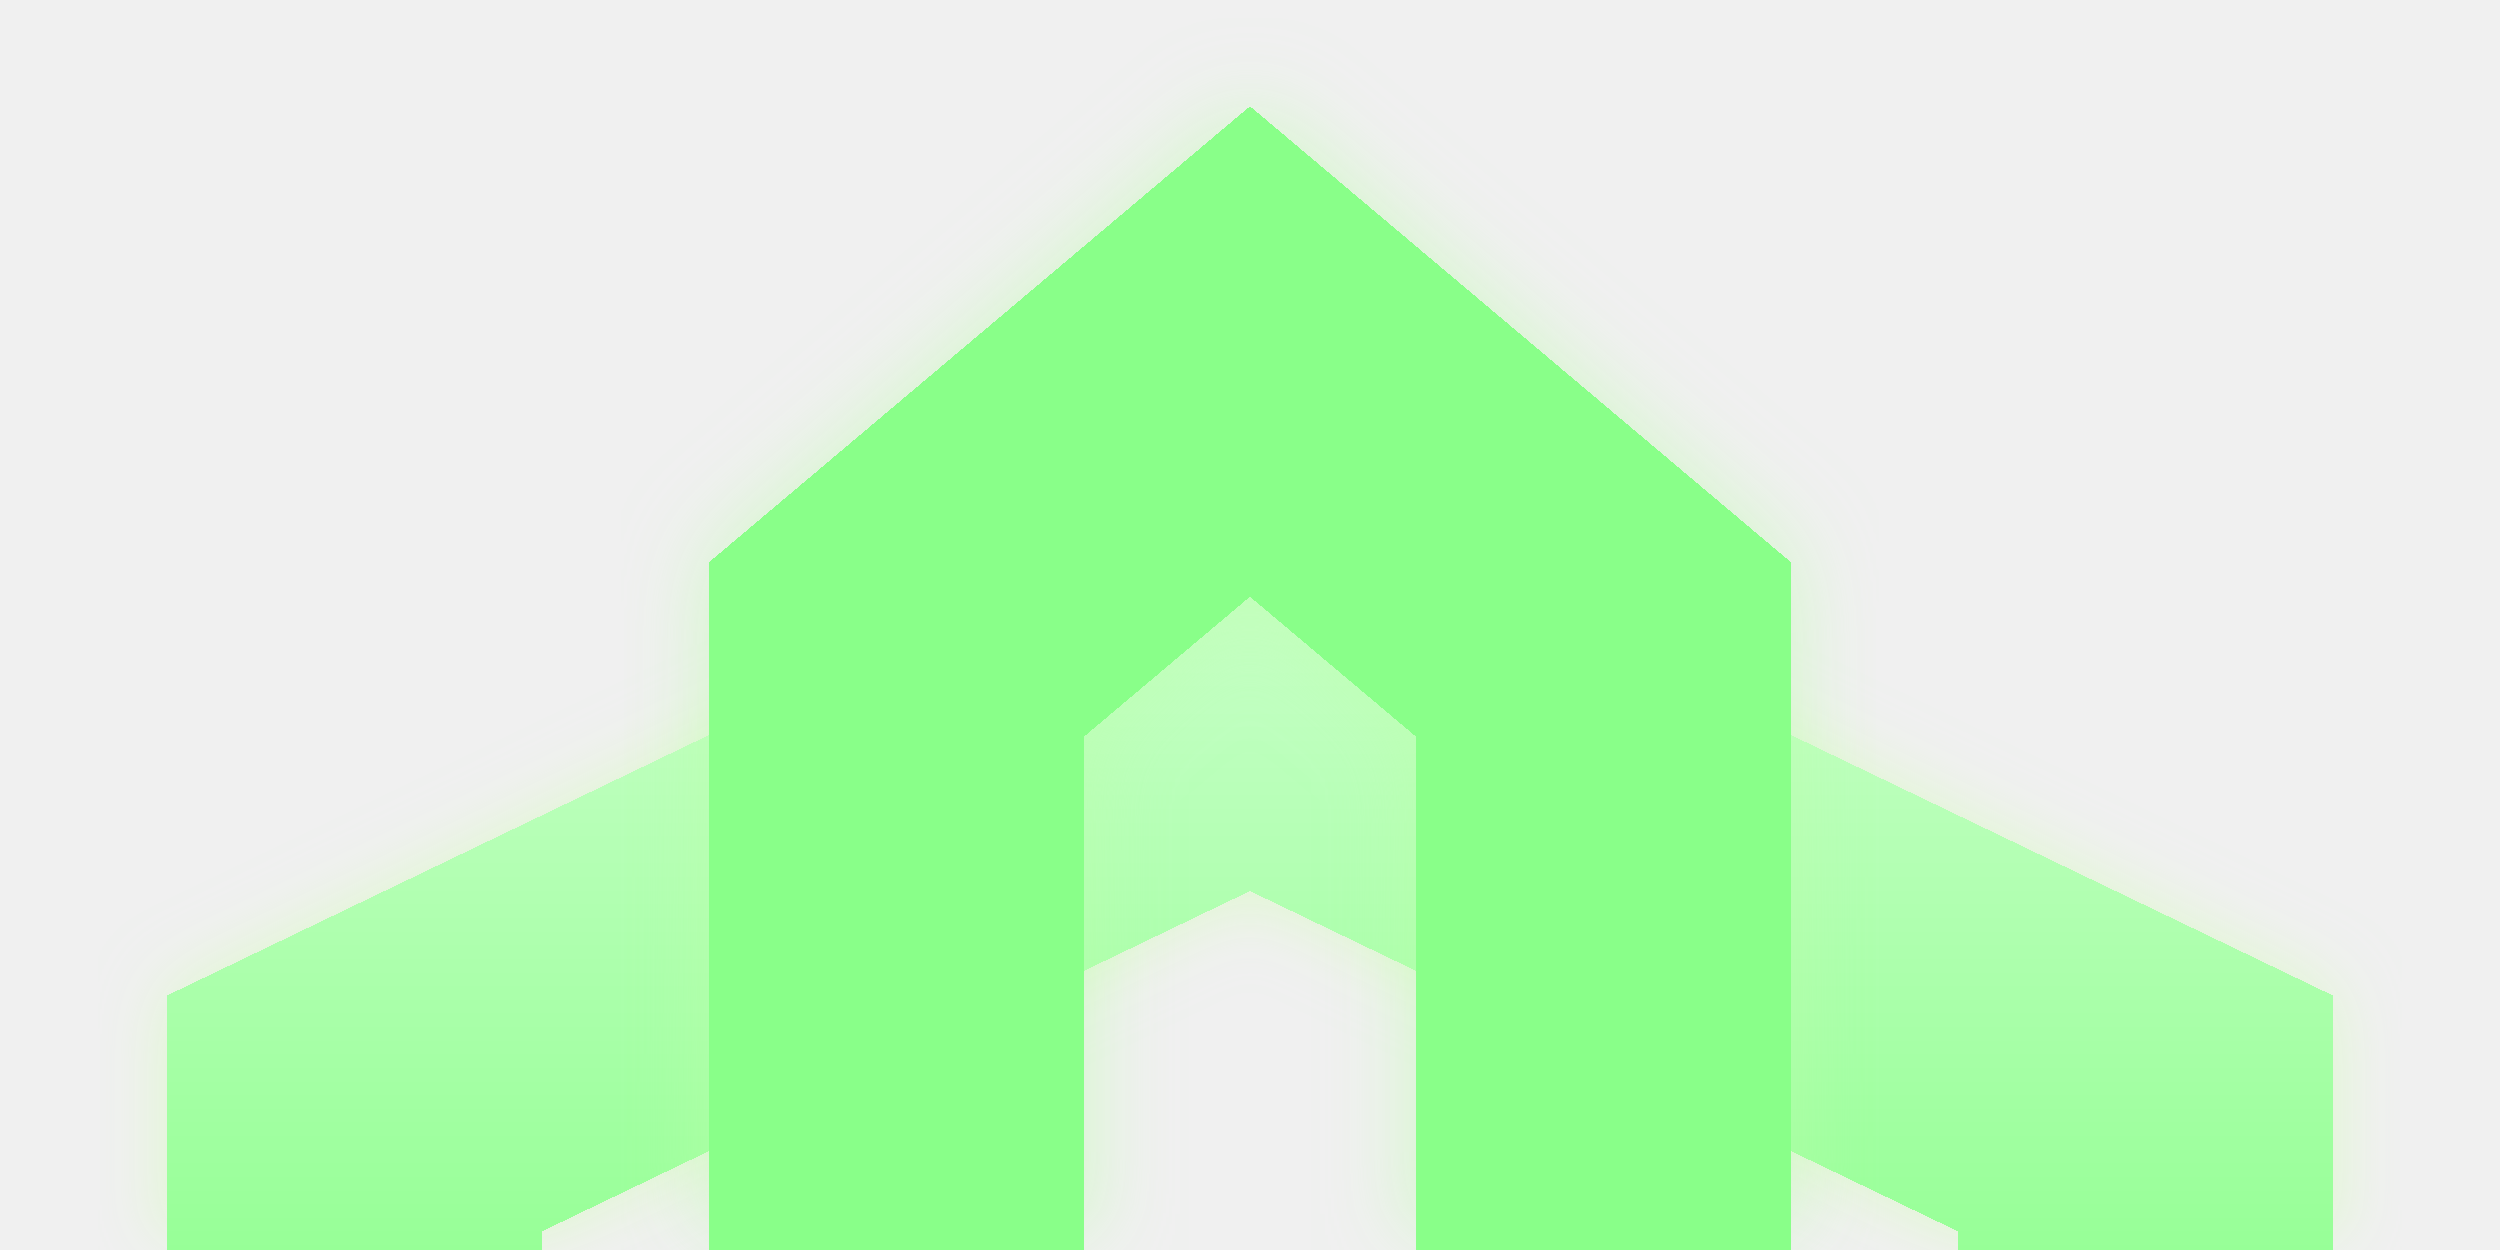
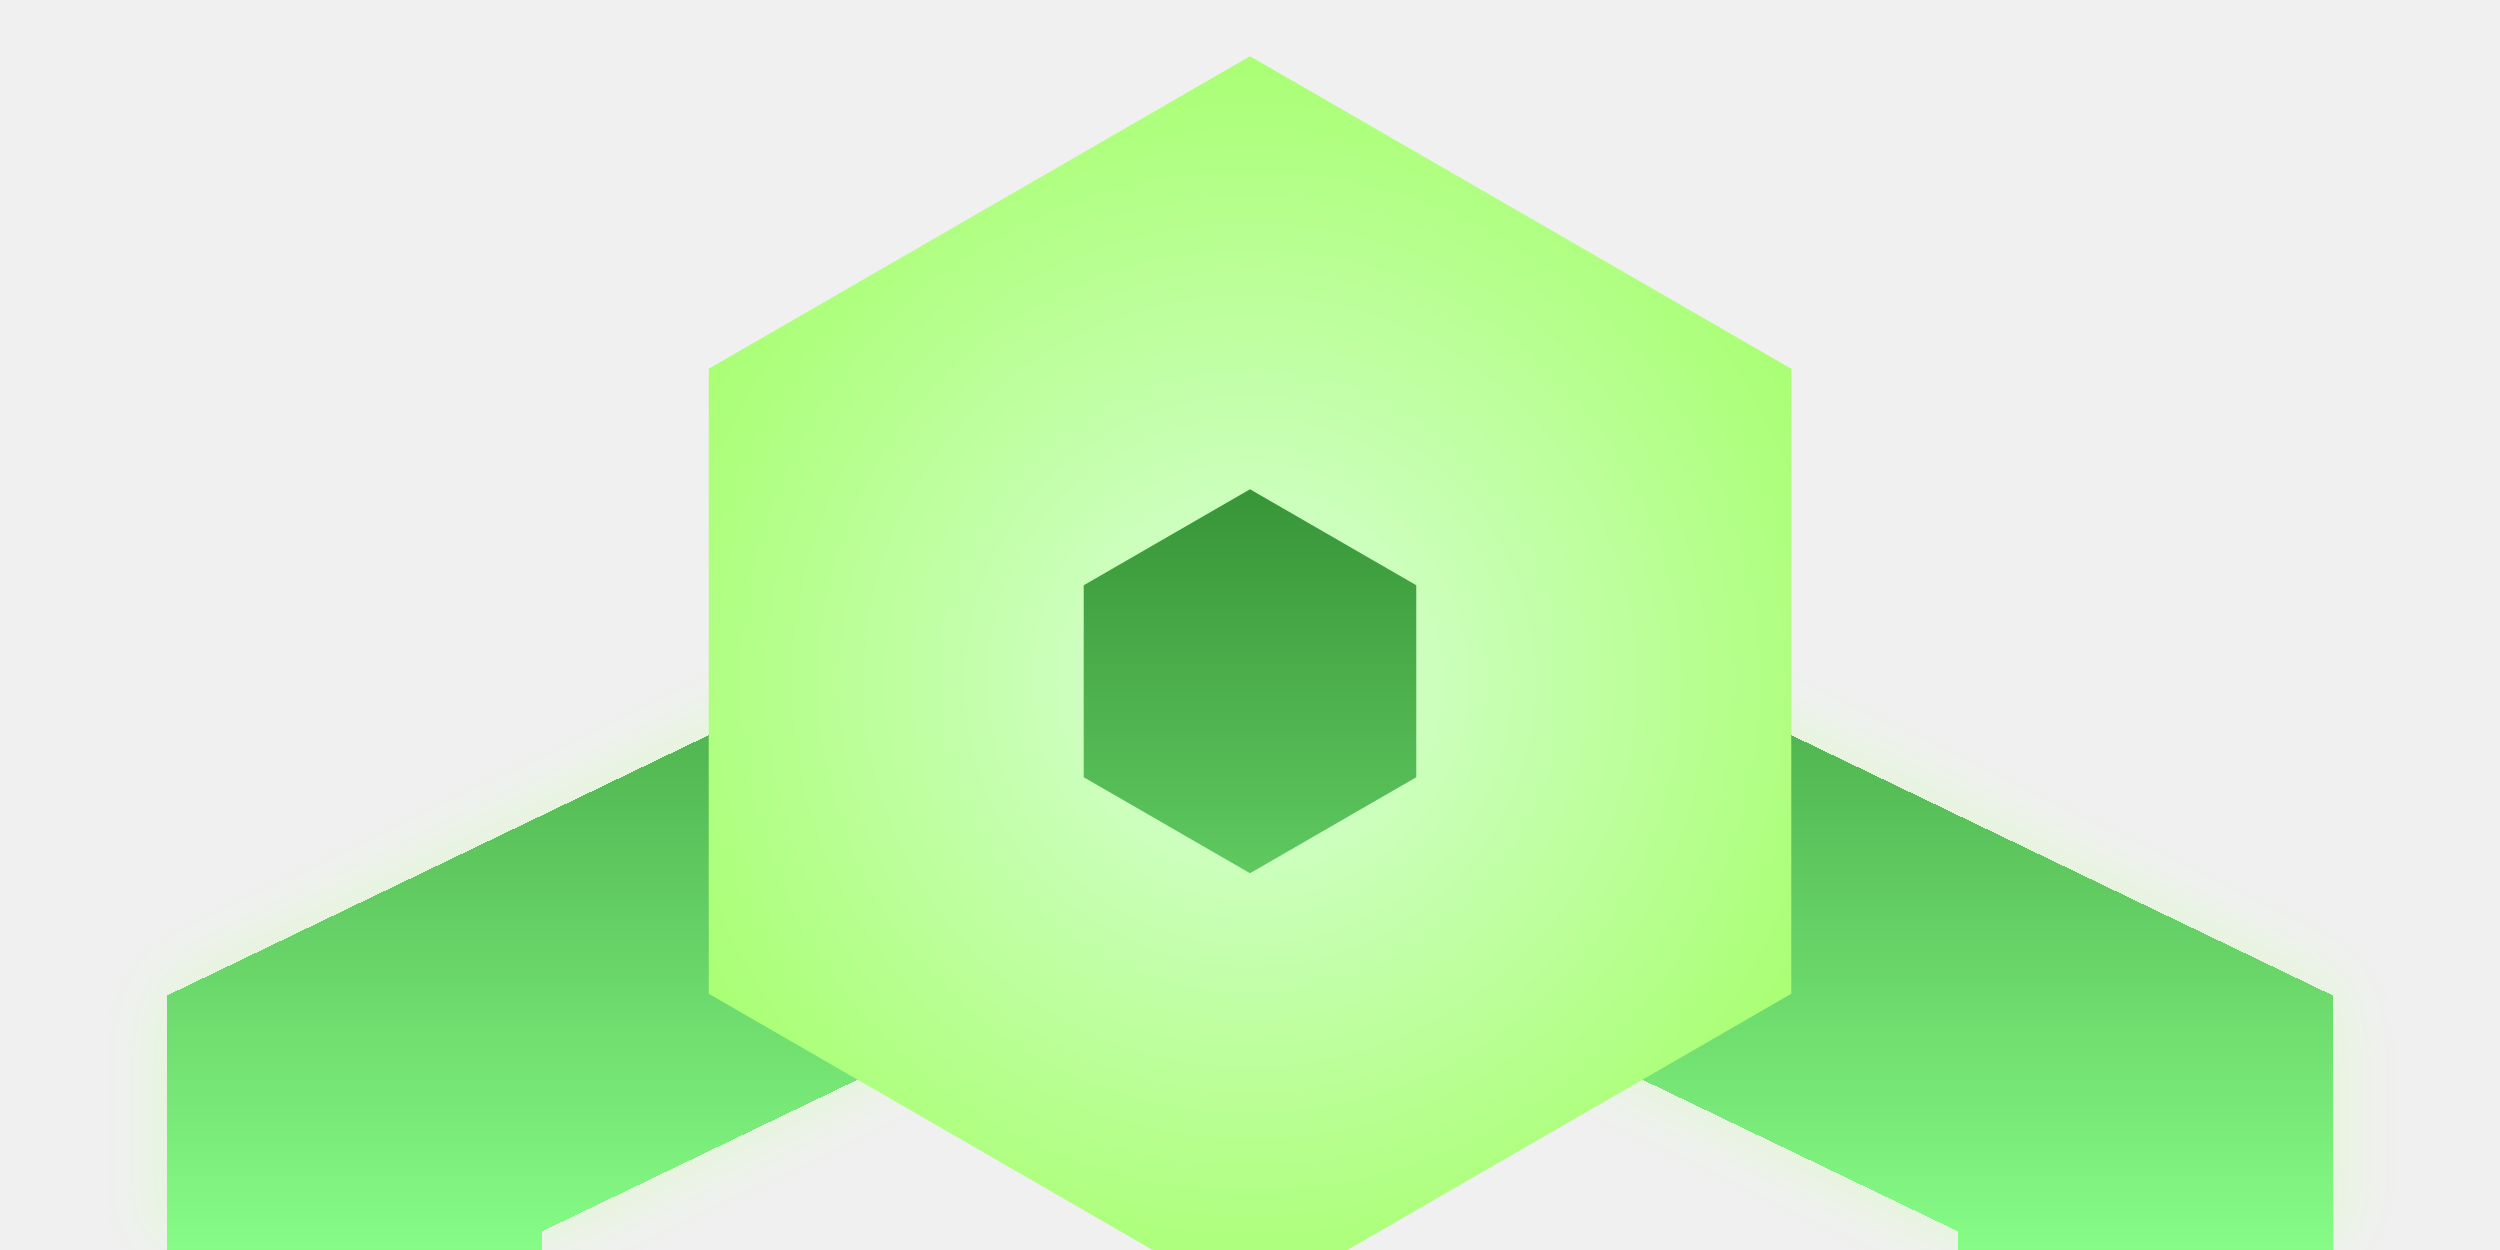
<svg xmlns="http://www.w3.org/2000/svg" width="400" height="200" viewBox="0 0 400 200" fill="none">
  <g clip-path="url(#clip0_2_26)">
    <g filter="url(#filter0_d_2_26)">
-       <path d="M343.205 178.116V306.884L200 375.715L56.795 306.884V178.116L200 109.285L343.205 178.116Z" stroke="url(#paint0_linear_2_26)" stroke-width="60" shape-rendering="crispEdges" />
+       <path d="M343.205 178.116V306.883L200 375.714L56.795 306.883V178.116L200 109.285L343.205 178.116Z" stroke="url(#paint0_linear_2_26)" stroke-width="60" shape-rendering="crispEdges" />
    </g>
-     <g filter="url(#filter1_d_2_26)">
-       <path d="M256.603 103.948V222.051L200 269.763L143.397 222.051V103.948L200 56.236L256.603 103.948Z" stroke="#89FF89" stroke-width="60" shape-rendering="crispEdges" />
-     </g>
+     <path d="M256.603 76.319V141.68L200 174.358L143.397 141.68V76.319L200 43.641L256.603 76.319Z" stroke="url(#paint1_radial_2_26)" stroke-width="60" />
  </g>
  <defs>
-     <filter id="filter0_d_2_26" x="15.795" y="68.285" width="368.41" height="348.429" filterUnits="userSpaceOnUse" color-interpolation-filters="sRGB">
+     <filter id="filter0_d_2_26" x="15.795" y="65" width="368.41" height="355" filterUnits="userSpaceOnUse" color-interpolation-filters="sRGB">
      <feFlood flood-opacity="0" result="BackgroundImageFix" />
      <feColorMatrix in="SourceAlpha" type="matrix" values="0 0 0 0 0 0 0 0 0 0 0 0 0 0 0 0 0 0 127 0" result="hardAlpha" />
      <feOffset />
      <feGaussianBlur stdDeviation="5.5" />
      <feComposite in2="hardAlpha" operator="out" />
      <feColorMatrix type="matrix" values="0 0 0 0 0.822 0 0 0 0 1 0 0 0 0 0.712 0 0 0 0.6 0" />
      <feBlend mode="normal" in2="BackgroundImageFix" result="effect1_dropShadow_2_26" />
      <feBlend mode="normal" in="SourceGraphic" in2="effect1_dropShadow_2_26" result="shape" />
    </filter>
-     <filter id="filter1_d_2_26" x="99.397" y="3" width="201.205" height="320" filterUnits="userSpaceOnUse" color-interpolation-filters="sRGB">
-       <feFlood flood-opacity="0" result="BackgroundImageFix" />
-       <feColorMatrix in="SourceAlpha" type="matrix" values="0 0 0 0 0 0 0 0 0 0 0 0 0 0 0 0 0 0 127 0" result="hardAlpha" />
-       <feOffset />
-       <feGaussianBlur stdDeviation="7" />
-       <feComposite in2="hardAlpha" operator="out" />
-       <feColorMatrix type="matrix" values="0 0 0 0 0.735 0 0 0 0 1 0 0 0 0 0.668 0 0 0 0.6 0" />
-       <feBlend mode="normal" in2="BackgroundImageFix" result="effect1_dropShadow_2_26" />
-       <feBlend mode="normal" in="SourceGraphic" in2="effect1_dropShadow_2_26" result="shape" />
-     </filter>
-     <linearGradient id="paint0_linear_2_26" x1="200" y1="76" x2="200" y2="230.845" gradientUnits="userSpaceOnUse">
-       <stop stop-color="#D0FFD0" />
+     <linearGradient id="paint0_linear_2_26" x1="200" y1="76" x2="200" y2="204" gradientUnits="userSpaceOnUse">
+       <stop stop-color="#369336" />
      <stop offset="1" stop-color="#89FF89" />
    </linearGradient>
+     <radialGradient id="paint1_radial_2_26" cx="0" cy="0" r="1" gradientUnits="userSpaceOnUse" gradientTransform="translate(200 109) rotate(90) scale(100)">
+       <stop stop-color="#D9FFD9" />
+       <stop offset="1" stop-color="#AAFF74" />
+     </radialGradient>
    <clipPath id="clip0_2_26">
      <rect width="400" height="200" fill="white" />
    </clipPath>
  </defs>
</svg>
